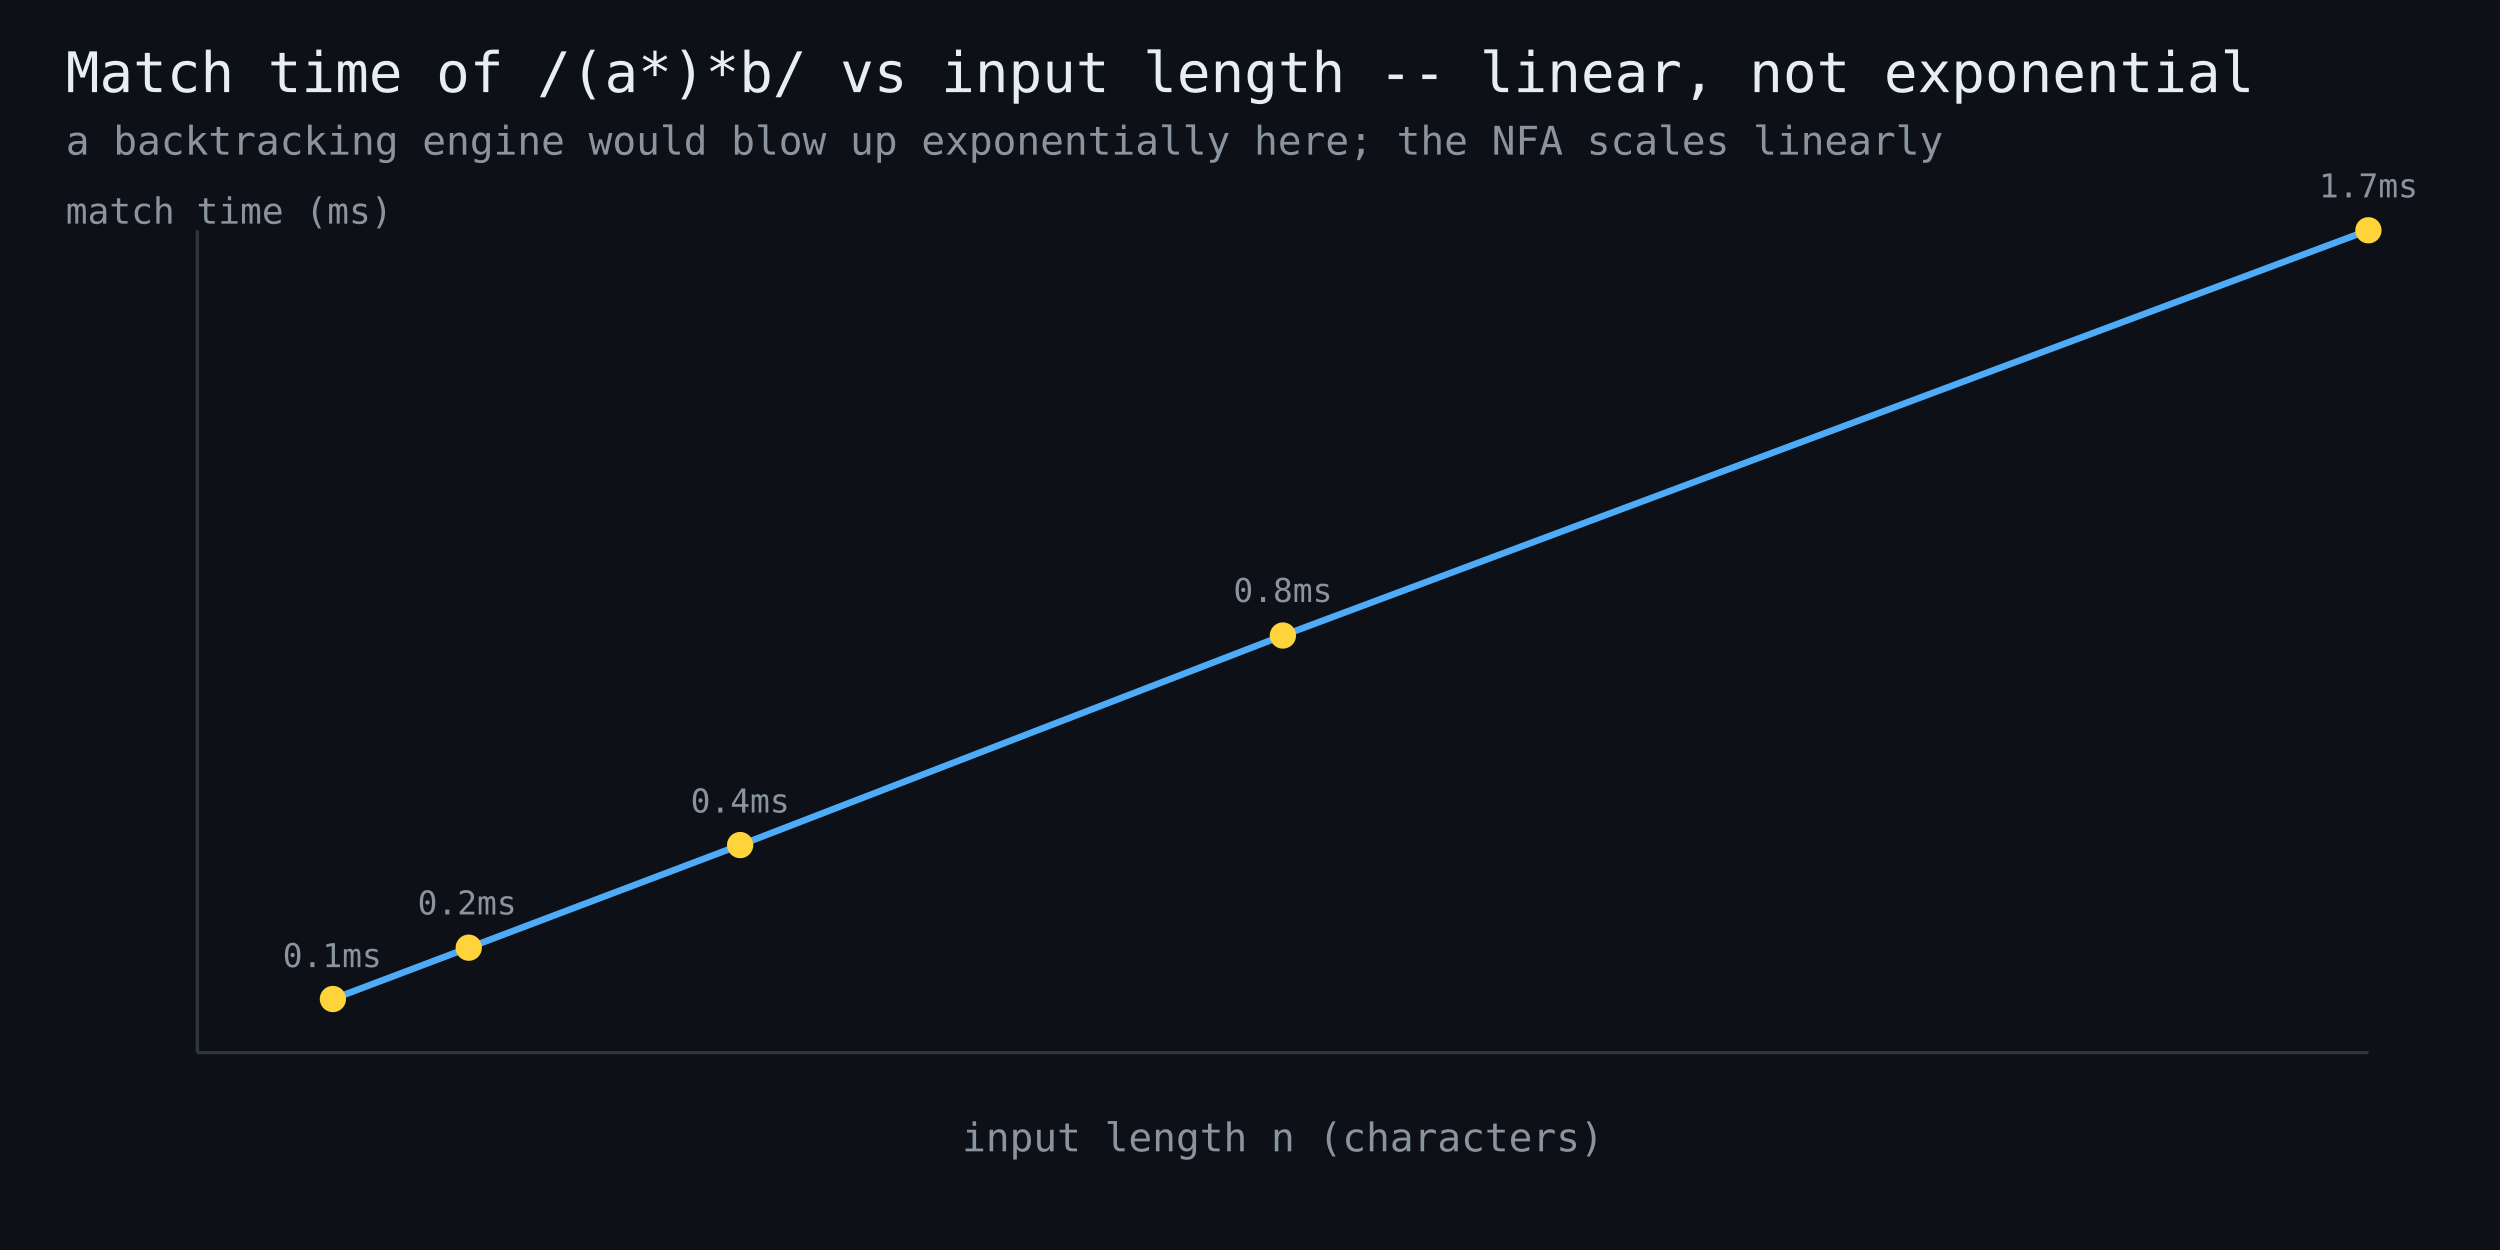
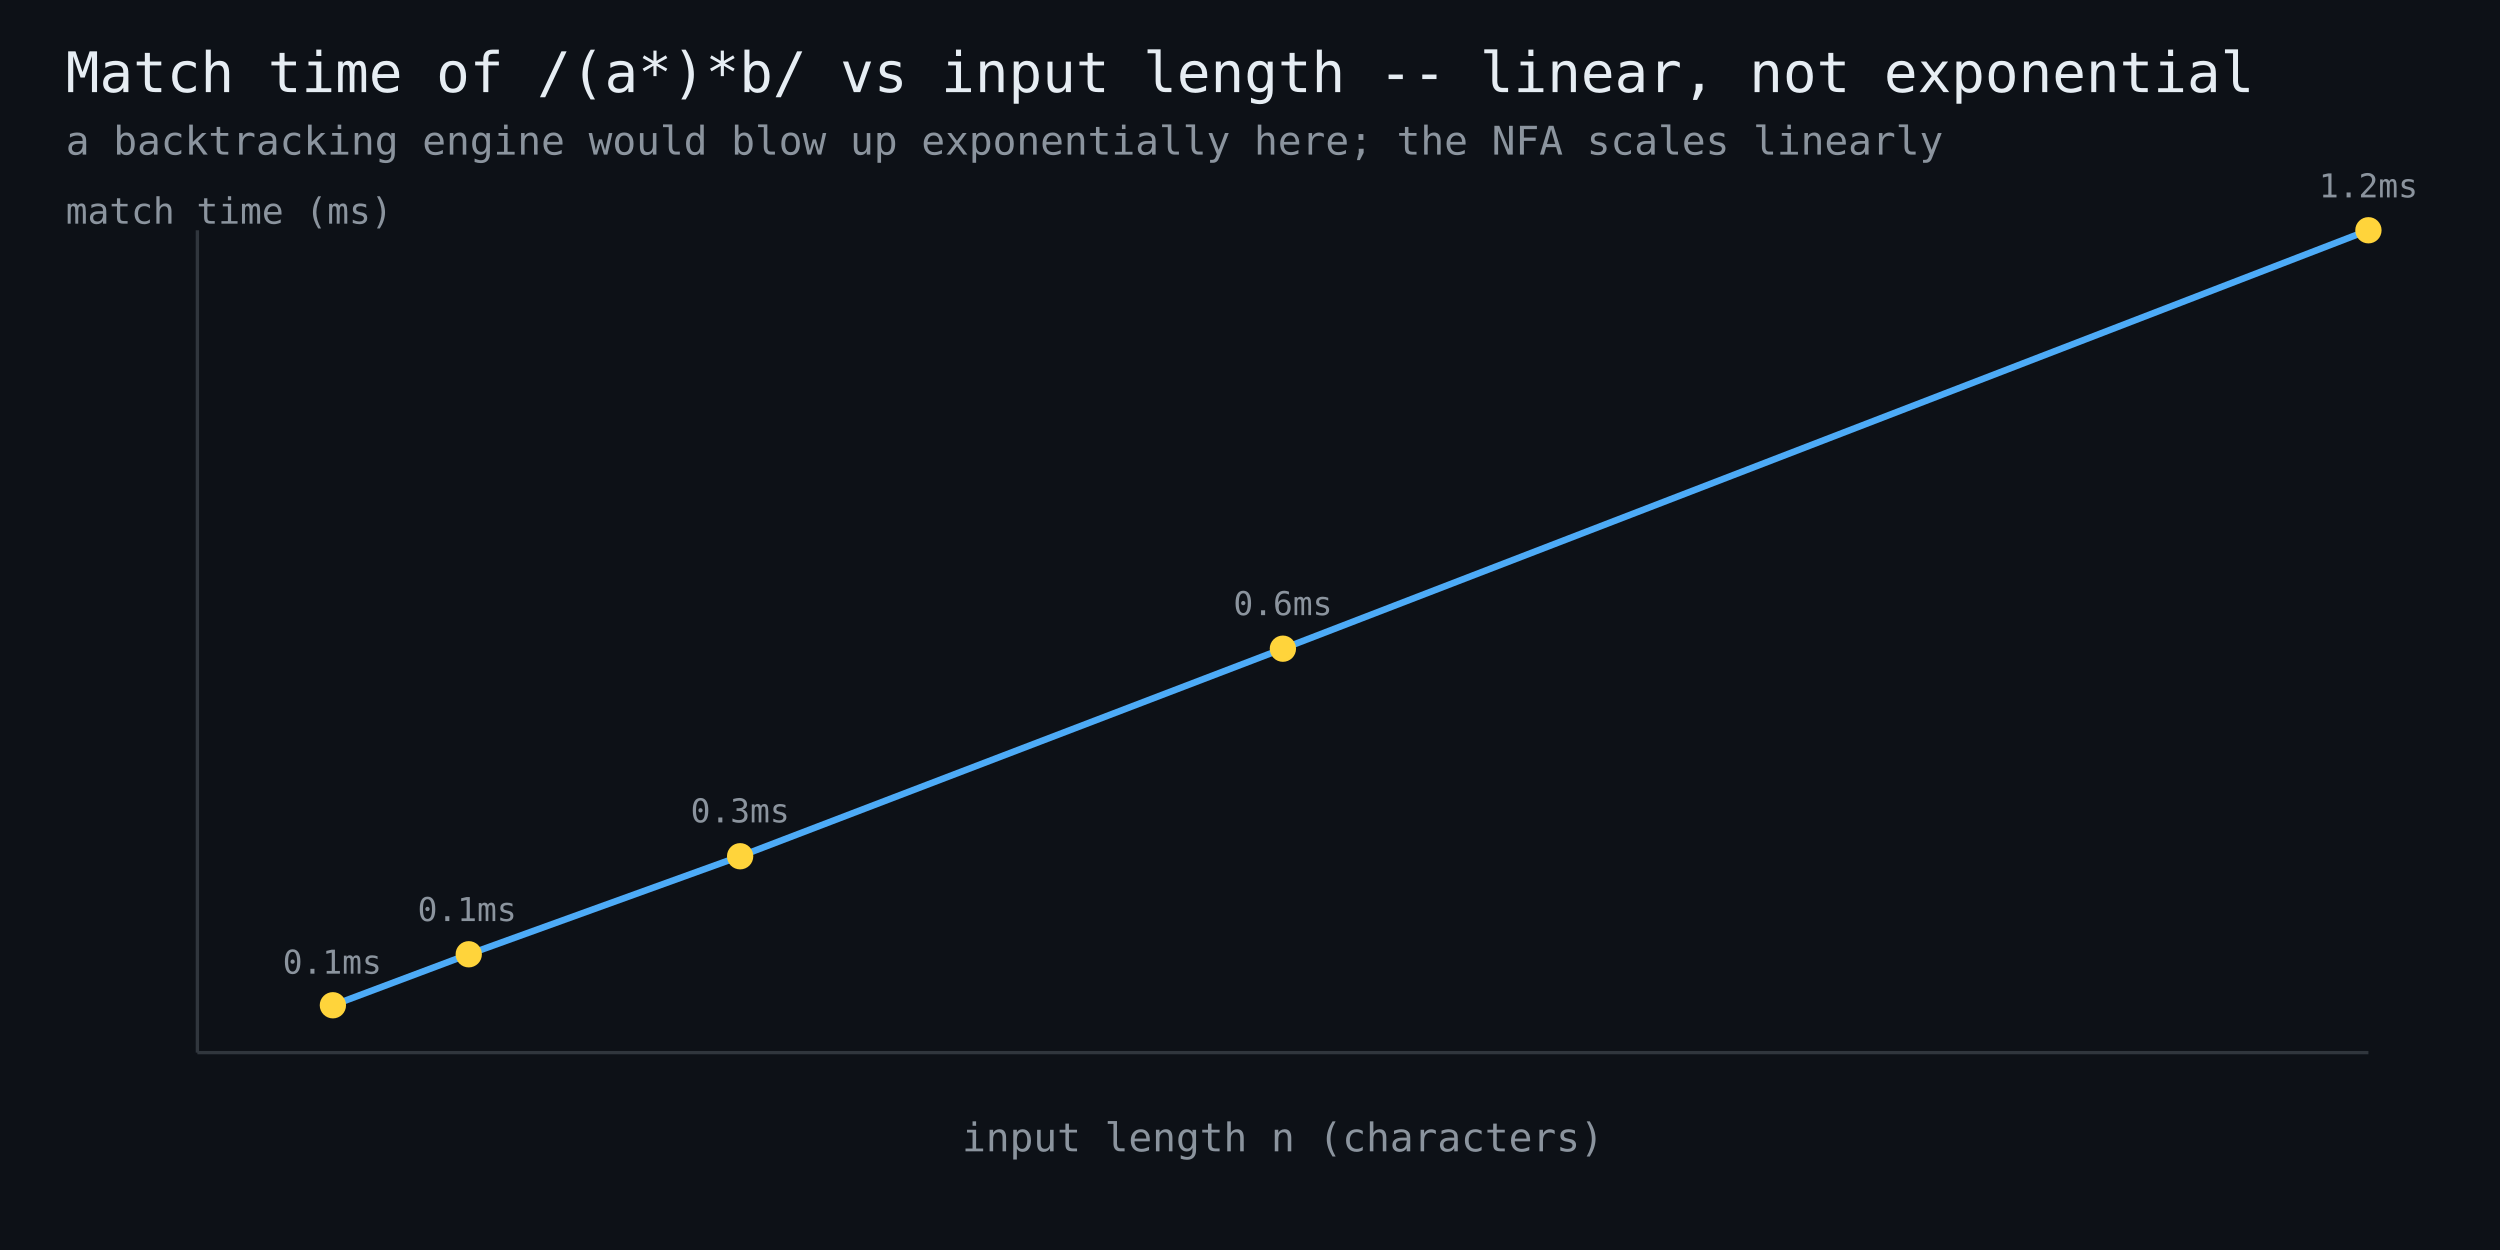
<svg xmlns="http://www.w3.org/2000/svg" width="760" height="380" viewBox="0 0 760 380" font-family="monospace">
  <rect width="760" height="380" fill="#0d1117" />
  <text x="20" y="28" fill="#e6edf3" font-size="17">Match time of /(a*)*b/ vs input length -- linear, not exponential</text>
  <text x="20" y="47" fill="#8b949e" font-size="12">a backtracking engine would blow up exponentially here; the NFA scales linearly</text>
  <line x1="60" y1="320" x2="720" y2="320" stroke="#30363d" stroke-width="1" />
  <line x1="60" y1="320" x2="60" y2="70" stroke="#30363d" stroke-width="1" />
-   <polyline points="101.2,303.7 142.5,288.1 225.0,256.9 390.0,193.2 720.0,70.0" fill="none" stroke="#4dabf7" stroke-width="2" />
-   <circle cx="101.2" cy="303.7" r="4" fill="#ffd43b" />
-   <text x="101" y="294" fill="#8b949e" font-size="10" text-anchor="middle">0.1ms</text>
-   <circle cx="142.5" cy="288.1" r="4" fill="#ffd43b" />
-   <text x="142" y="278" fill="#8b949e" font-size="10" text-anchor="middle">0.2ms</text>
-   <circle cx="225.0" cy="256.9" r="4" fill="#ffd43b" />
-   <text x="225" y="247" fill="#8b949e" font-size="10" text-anchor="middle">0.4ms</text>
-   <circle cx="390.0" cy="193.2" r="4" fill="#ffd43b" />
-   <text x="390" y="183" fill="#8b949e" font-size="10" text-anchor="middle">0.8ms</text>
+   <polyline points="101.2,305.6 142.5,290.1 225.0,260.3 390.0,197.2 720.0,70.0" fill="none" stroke="#4dabf7" stroke-width="2" />
+   <circle cx="101.2" cy="305.6" r="4" fill="#ffd43b" />
+   <text x="101" y="296" fill="#8b949e" font-size="10" text-anchor="middle">0.1ms</text>
+   <circle cx="142.5" cy="290.1" r="4" fill="#ffd43b" />
+   <text x="142" y="280" fill="#8b949e" font-size="10" text-anchor="middle">0.1ms</text>
+   <circle cx="225.0" cy="260.3" r="4" fill="#ffd43b" />
+   <text x="225" y="250" fill="#8b949e" font-size="10" text-anchor="middle">0.3ms</text>
+   <circle cx="390.0" cy="197.2" r="4" fill="#ffd43b" />
+   <text x="390" y="187" fill="#8b949e" font-size="10" text-anchor="middle">0.6ms</text>
  <circle cx="720.0" cy="70.0" r="4" fill="#ffd43b" />
-   <text x="720" y="60" fill="#8b949e" font-size="10" text-anchor="middle">1.7ms</text>
+   <text x="720" y="60" fill="#8b949e" font-size="10" text-anchor="middle">1.2ms</text>
  <text x="390" y="350" fill="#8b949e" font-size="12" text-anchor="middle">input length n (characters)</text>
  <text x="20" y="68" fill="#8b949e" font-size="11">match time (ms)</text>
</svg>
